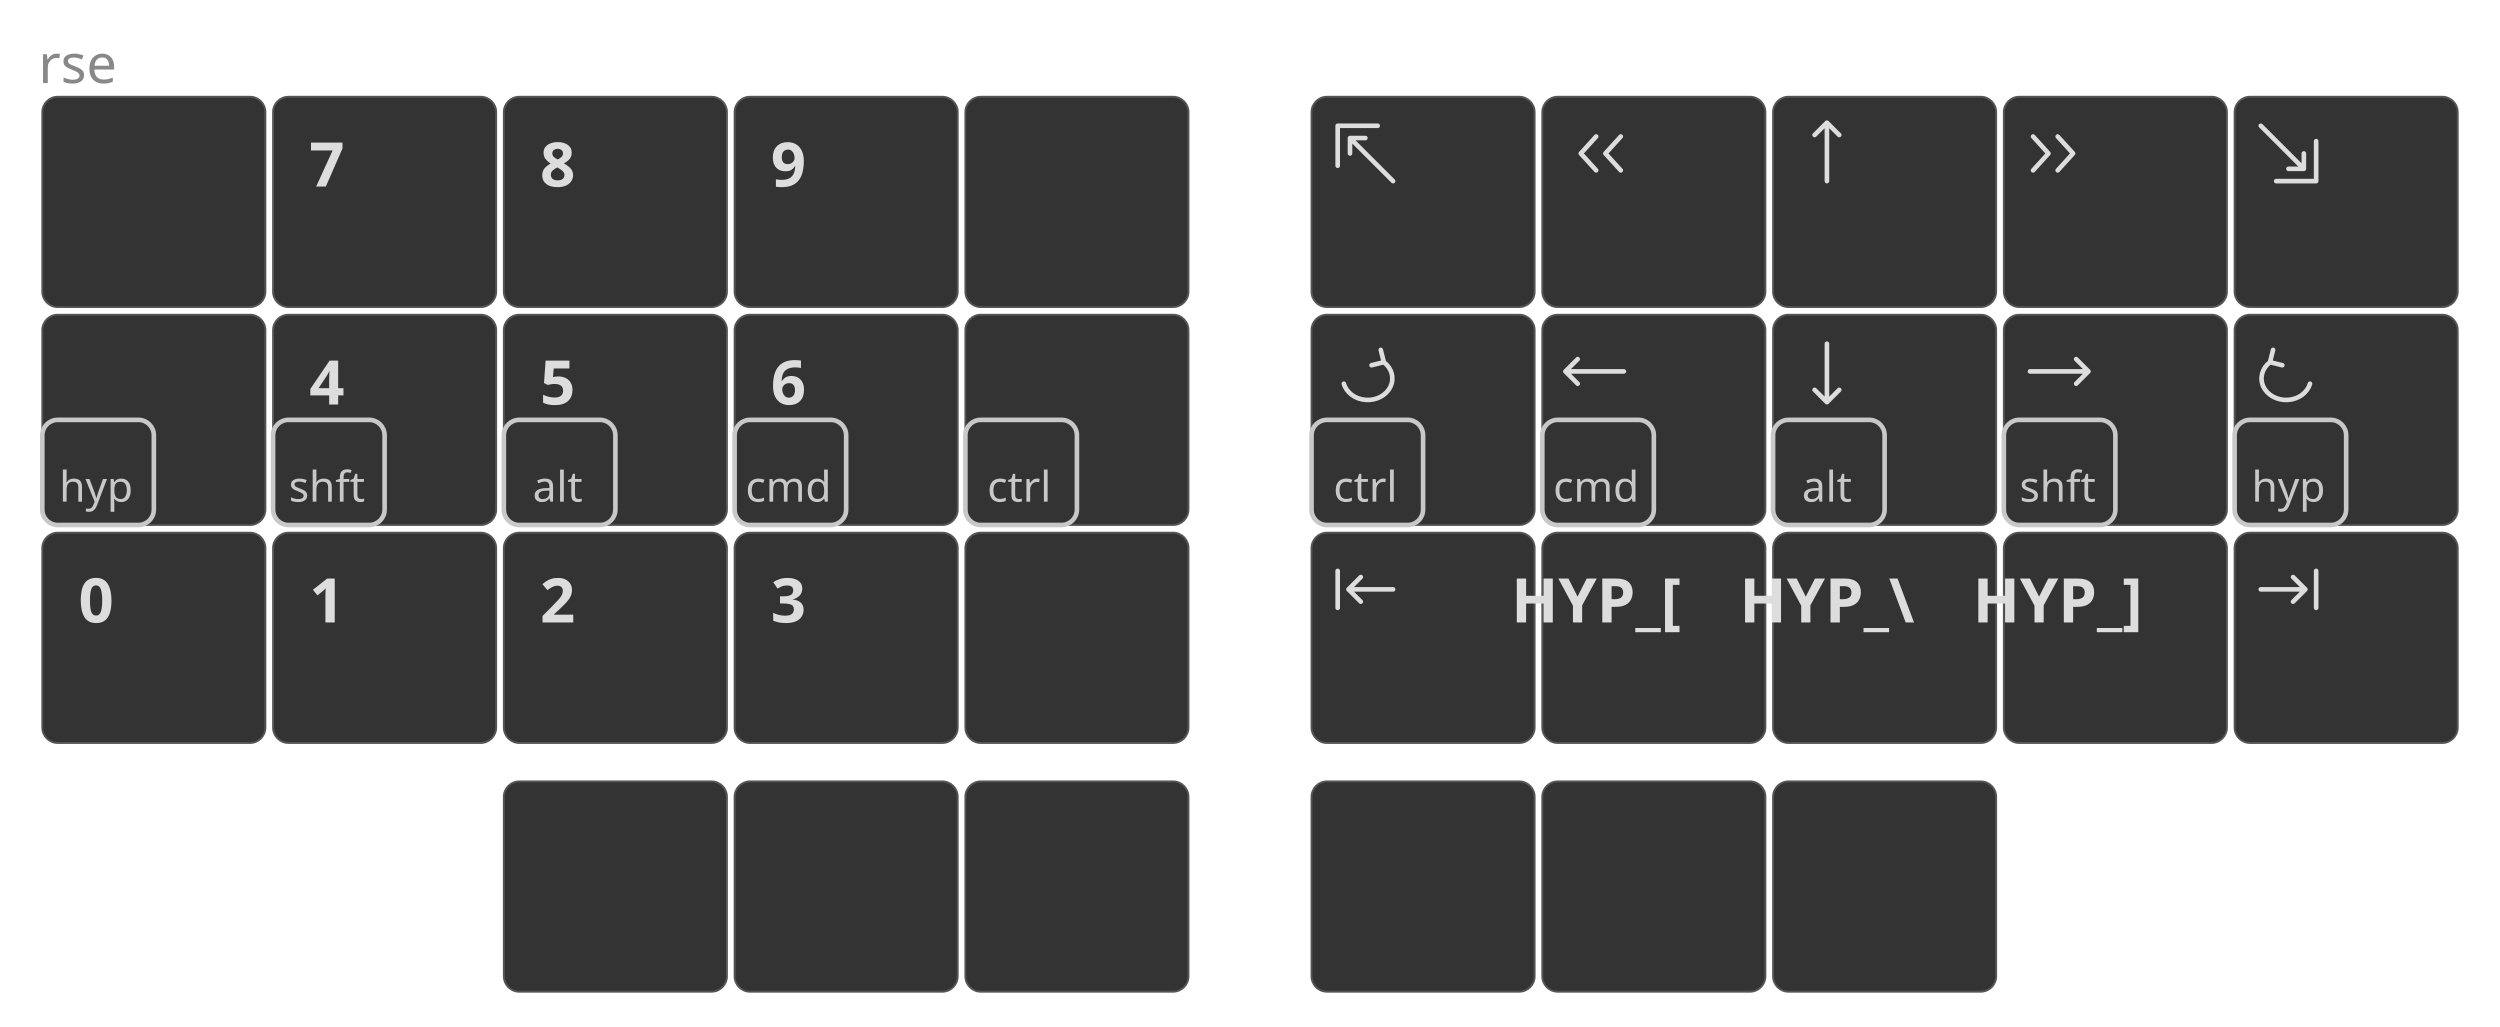
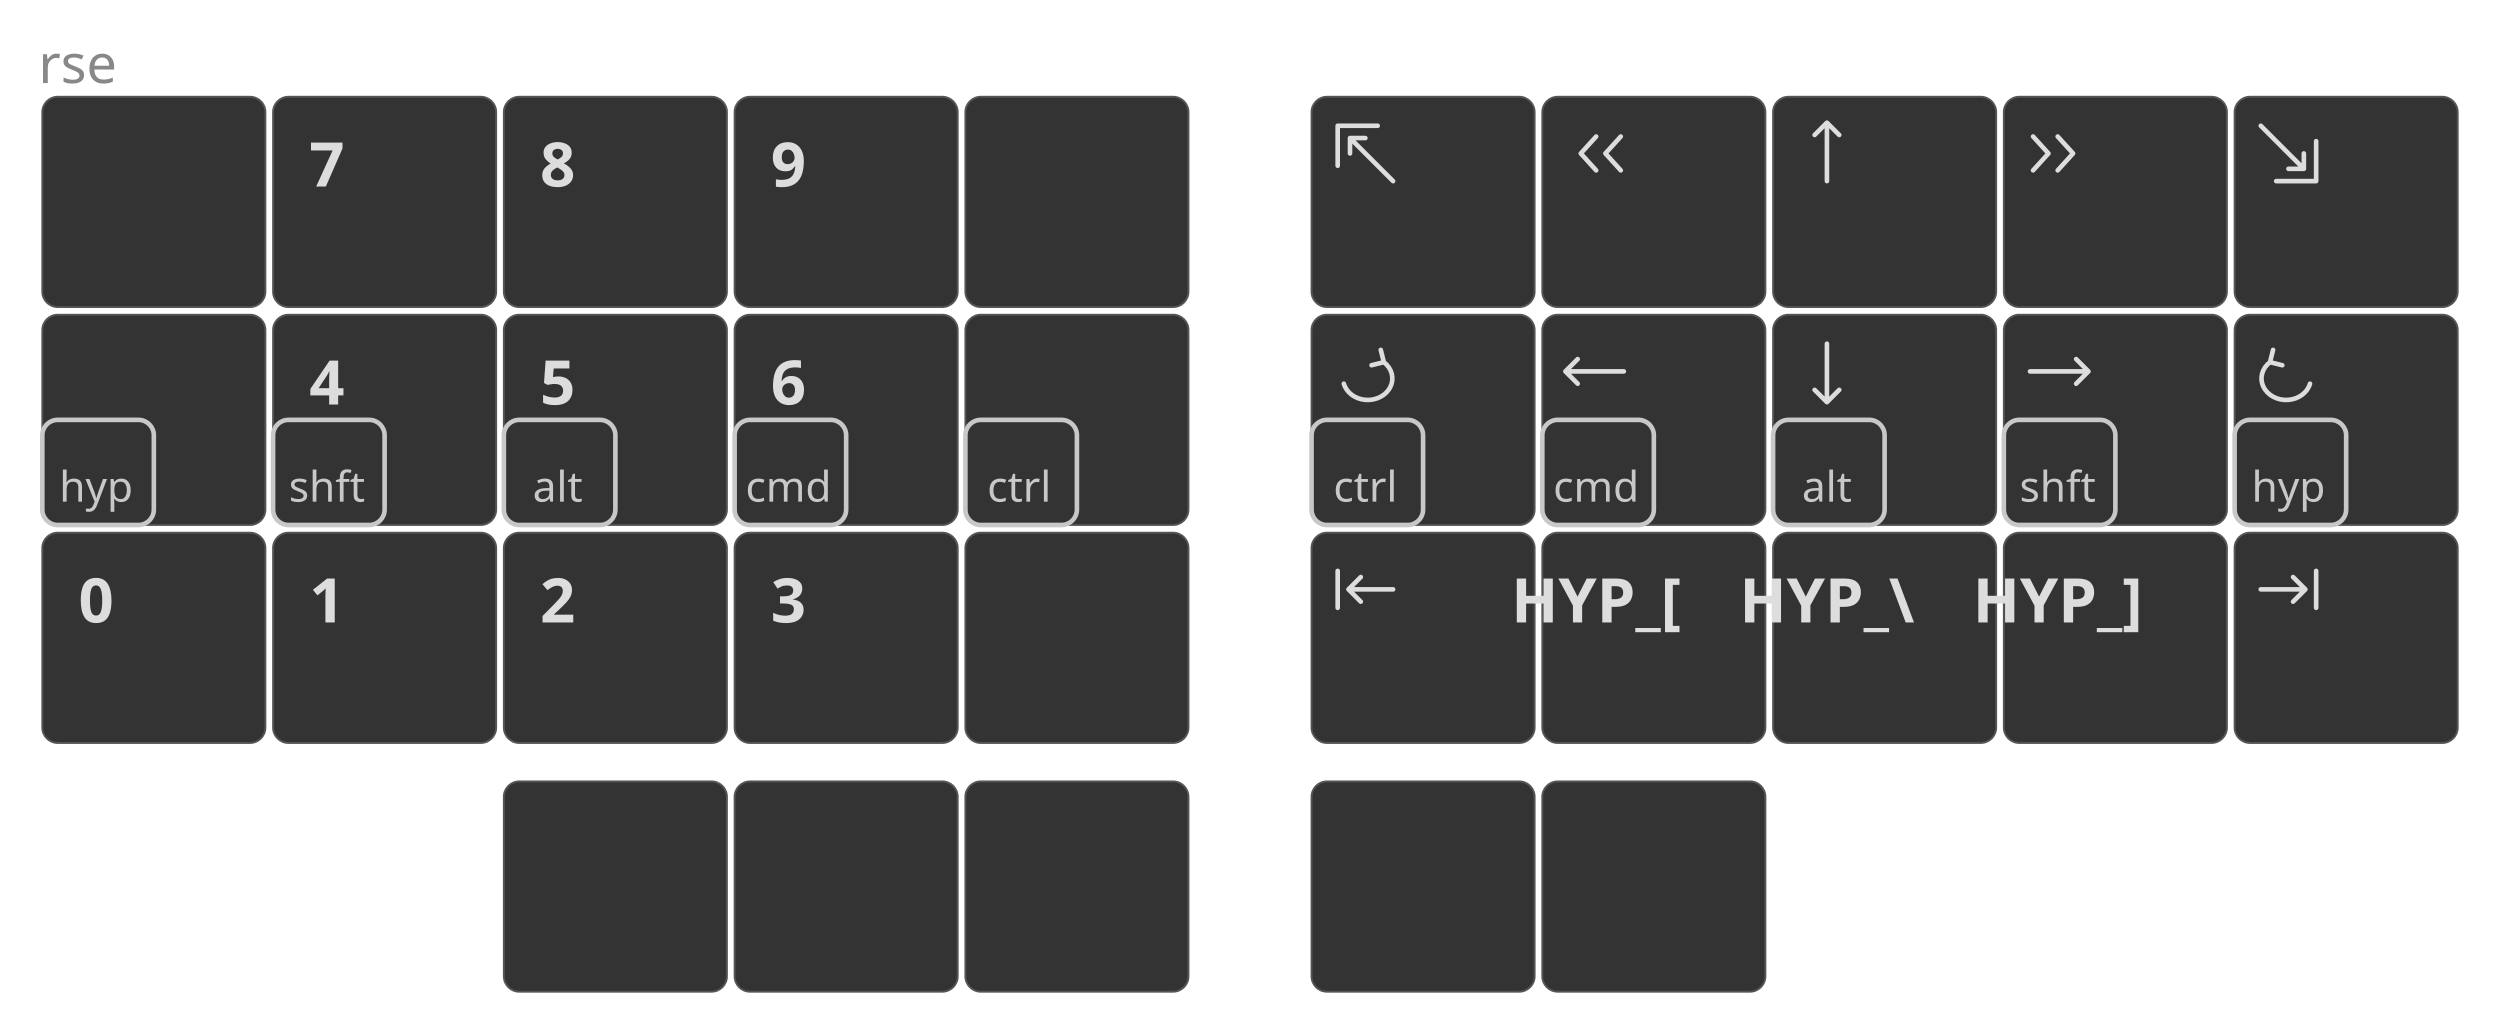
<svg xmlns="http://www.w3.org/2000/svg" class="keymap" width="650" height="267" viewBox="-10 -24 650.0 266.68">
  <style>svg.keymap { background: #1e1e2e; font-family: sans-serif; }
    rect.keycap { fill: #333333; stroke: #555555; stroke-width: 0.5px; }
    text { fill: #c8c8c8; text-anchor: middle; dominant-baseline: central; }
    text.base { font-size: 16px; font-weight: 600; fill: #dddddd; }
    text.hold { font-size: 11px; }
    text.sym { font-size: 13px; fill: #9999ff; }
    text.num { font-size: 13px; fill: #ee9944; }
    text.sticky { font-size: 12px; font-weight: 600; }
    use.glyph { fill: none; stroke: #c8c8c8; stroke-width: 2.5px;
                stroke-linecap: round; stroke-linejoin: round; }
    use.glyph.base { stroke: #dddddd; stroke-width: 3px; }
    use.glyph.sym { stroke: #9999ff; }
    use.glyph.num { stroke: #ee9944; }
    rect.hold-box { stroke-width: 1.2px; }
    rect.hold-box.tap-preferred.mod { fill: none; stroke: #c8c8c8; }
    rect.hold-box.tap-preferred.sym { fill: none; stroke: #9999ff; }
    rect.hold-box.tap-preferred.nav { fill: none; stroke: #ee9944; }
    rect.hold-box.hold-preferred.mod { fill: #666666; stroke: #666666; }
    rect.hold-box.hold-preferred.sym { fill: #6666bb; stroke: #6666bb; }
    rect.hold-box.hold-preferred.nav { fill: #aa7755; stroke: #aa7755; }
    rect.hold-box.sticky.mod { fill: #666666; stroke: #666666; }
    rect.hold-box.sticky.sym { fill: #6666bb; stroke: #6666bb; }
    rect.hold-box.sticky.nav { fill: #aa7755; stroke: #aa7755; }
    text.hold.hold-preferred.mod, text.sticky.mod { fill: #eeeeee; font-weight: 700; }
    text.hold.hold-preferred.sym, text.sticky.sym,
    text.hold.hold-preferred.nav, text.sticky.nav { fill: #1a1a1a; font-weight: 700; }
    text.hold.tap-preferred { fill: #c8c8c8; }
    text.title { font-size: 14px; fill: #888888; text-anchor: start; }</style>
  <defs>
    <path id="glyph_backspace" class="symbol" transform="scale(0.4) translate(-24,-30)" d="M22,19l10,10 M22,29l10-10 M6,24l10,13h26v-26h-26z" />
    <path id="glyph_delete-word" class="symbol" transform="scale(0.4) translate(-24,-30)" d="M22,19l10,10 M22,29l10-10 M6,24l10,13h26v-26h-26z M6,17l-6,7,6,7" />
    <path id="glyph_return" class="symbol" transform="scale(0.4) translate(-24,-30)" d="M42,13V27H6 m8-8l-8,8l8,8" />
    <path id="glyph_space" class="symbol" transform="scale(0.4) translate(-24,-30)" d="M42,24V32H6V24" />
    <path id="glyph_escape" class="symbol" transform="scale(0.4) translate(-24,-30)" d="M24,24l-18-18 m0,10v-10h10 M24,6A18,18,0,1,1,6,24" />
    <path id="glyph_up" class="symbol" transform="scale(0.4) translate(-24,-30)" d="M24,42v-36 m-8,6l8-8l8,8" />
    <path id="glyph_down" class="symbol" transform="scale(0.4) translate(-24,-30)" d="M24,6v36 m-8,-6l8,8l8-8" />
    <path id="glyph_left" class="symbol" transform="scale(0.4) translate(-24,-30)" d="M42,24h-36 m6-8l-8,8l8,8" />
    <path id="glyph_right" class="symbol" transform="scale(0.4) translate(-24,-30)" d="M6,24h36 m-6-8l8,8l-8,8" />
    <path id="glyph_tab" class="symbol" transform="scale(0.4) translate(-24,-30)" d="M6,24h27 m-6-8l8,8l-8,8 M42,12V36" />
    <path id="glyph_btab" class="symbol" transform="scale(0.4) translate(-24,-30)" d="M42,24h-27 m6-8l-8,8l8,8 M6,12V36" />
    <path id="glyph_home" class="symbol" transform="scale(0.4) translate(-24,-30)" d="M42,42l-28-28 m0,10v-10h10 m8-8h-26v26" />
    <path id="glyph_end" class="symbol" transform="scale(0.4) translate(-24,-30)" d="M6,6l28,28 m0-10v10h-10 m-8,8h26v-26" />
    <path id="glyph_word-right" class="symbol" transform="scale(0.4) translate(-24,-30)" d="M8,13l10,11-10,11 M24,13l10,11-10,11" />
    <path id="glyph_word-left" class="symbol" transform="scale(0.4) translate(-24,-30)" d="M40,13l-10,11,10,11 M24,13l-10,11,10,11" />
    <path id="glyph_hist-fwd" class="symbol" transform="scale(0.4) translate(-24,-30)" d="M10,32A16,14,0,1,0,36,18 m-2,-8l2,8l-8,2" />
    <path id="glyph_hist-back" class="symbol" transform="scale(0.4) translate(-24,-30)" d="M38,32A16,14,0,1,1,12,18 m2,-8l-2,8l8,2" />
  </defs>
  <text class="title" x="0" y="-8">rse</text>
  <g transform="translate(0.00,0.00)">
    <rect class="keycap" x="1.0" y="1.0" width="58.0" height="54.67" rx="4.0" ry="4.0" />
  </g>
  <g transform="translate(60.00,0.00)">
    <rect class="keycap" x="1.0" y="1.0" width="58.0" height="54.67" rx="4.0" ry="4.0" />
    <text class="base" x="15.0" y="18.134">7</text>
  </g>
  <g transform="translate(120.00,0.00)">
    <rect class="keycap" x="1.0" y="1.0" width="58.0" height="54.67" rx="4.0" ry="4.0" />
    <text class="base" x="15.0" y="18.134">8</text>
  </g>
  <g transform="translate(180.00,0.00)">
    <rect class="keycap" x="1.0" y="1.0" width="58.0" height="54.67" rx="4.0" ry="4.0" />
    <text class="base" x="15.0" y="18.134">9</text>
  </g>
  <g transform="translate(240.00,0.00)">
    <rect class="keycap" x="1.0" y="1.0" width="58.0" height="54.67" rx="4.0" ry="4.0" />
  </g>
  <g transform="translate(330.00,0.00)">
    <rect class="keycap" x="1.0" y="1.0" width="58.0" height="54.67" rx="4.0" ry="4.0" />
    <use class="glyph base" href="#glyph_home" x="15.0" y="18.134" />
  </g>
  <g transform="translate(390.00,0.00)">
    <rect class="keycap" x="1.0" y="1.0" width="58.0" height="54.67" rx="4.0" ry="4.0" />
    <use class="glyph base" href="#glyph_word-left" x="15.0" y="18.134" />
  </g>
  <g transform="translate(450.00,0.00)">
    <rect class="keycap" x="1.0" y="1.0" width="58.0" height="54.67" rx="4.0" ry="4.0" />
    <use class="glyph base" href="#glyph_up" x="15.0" y="18.134" />
  </g>
  <g transform="translate(510.00,0.00)">
    <rect class="keycap" x="1.0" y="1.0" width="58.0" height="54.67" rx="4.0" ry="4.0" />
    <use class="glyph base" href="#glyph_word-right" x="15.0" y="18.134" />
  </g>
  <g transform="translate(570.00,0.00)">
    <rect class="keycap" x="1.0" y="1.0" width="58.0" height="54.67" rx="4.0" ry="4.0" />
    <use class="glyph base" href="#glyph_end" x="15.0" y="18.134" />
  </g>
  <g transform="translate(0.00,56.67)">
    <rect class="keycap" x="1.0" y="1.0" width="58.0" height="54.67" rx="4.0" ry="4.0" />
    <rect class="hold-box tap-preferred mod" x="1.0" y="28.335" width="29.0" height="27.335" rx="4.0" ry="4.0" />
    <text class="hold tap-preferred mod" x="15.0" y="45.336">hyp</text>
  </g>
  <g transform="translate(60.00,56.67)">
    <rect class="keycap" x="1.0" y="1.0" width="58.0" height="54.67" rx="4.0" ry="4.0" />
    <rect class="hold-box tap-preferred mod" x="1.0" y="28.335" width="29.0" height="27.335" rx="4.0" ry="4.0" />
    <text class="base" x="15.0" y="18.134">4</text>
    <text class="hold tap-preferred mod" x="15.0" y="45.336">shft</text>
  </g>
  <g transform="translate(120.00,56.67)">
    <rect class="keycap" x="1.0" y="1.0" width="58.0" height="54.67" rx="4.0" ry="4.0" />
    <rect class="hold-box tap-preferred mod" x="1.0" y="28.335" width="29.0" height="27.335" rx="4.0" ry="4.0" />
    <text class="base" x="15.0" y="18.134">5</text>
    <text class="hold tap-preferred mod" x="15.0" y="45.336">alt</text>
  </g>
  <g transform="translate(180.00,56.67)">
    <rect class="keycap" x="1.0" y="1.0" width="58.0" height="54.67" rx="4.0" ry="4.0" />
    <rect class="hold-box tap-preferred mod" x="1.0" y="28.335" width="29.0" height="27.335" rx="4.0" ry="4.0" />
    <text class="base" x="15.0" y="18.134">6</text>
    <text class="hold tap-preferred mod" x="15.0" y="45.336">cmd</text>
  </g>
  <g transform="translate(240.00,56.67)">
    <rect class="keycap" x="1.0" y="1.0" width="58.0" height="54.67" rx="4.0" ry="4.0" />
    <rect class="hold-box tap-preferred mod" x="1.0" y="28.335" width="29.0" height="27.335" rx="4.0" ry="4.0" />
    <text class="hold tap-preferred mod" x="15.0" y="45.336">ctrl</text>
  </g>
  <g transform="translate(330.00,56.67)">
    <rect class="keycap" x="1.0" y="1.0" width="58.0" height="54.67" rx="4.0" ry="4.0" />
    <rect class="hold-box tap-preferred mod" x="1.0" y="28.335" width="29.0" height="27.335" rx="4.0" ry="4.0" />
    <use class="glyph base" href="#glyph_hist-fwd" x="15.0" y="18.134" />
    <text class="hold tap-preferred mod" x="15.0" y="45.336">ctrl</text>
  </g>
  <g transform="translate(390.00,56.67)">
    <rect class="keycap" x="1.0" y="1.0" width="58.0" height="54.67" rx="4.0" ry="4.0" />
    <rect class="hold-box tap-preferred mod" x="1.0" y="28.335" width="29.0" height="27.335" rx="4.0" ry="4.0" />
    <use class="glyph base" href="#glyph_left" x="15.0" y="18.134" />
    <text class="hold tap-preferred mod" x="15.0" y="45.336">cmd</text>
  </g>
  <g transform="translate(450.00,56.67)">
    <rect class="keycap" x="1.0" y="1.0" width="58.0" height="54.67" rx="4.0" ry="4.0" />
    <rect class="hold-box tap-preferred mod" x="1.0" y="28.335" width="29.0" height="27.335" rx="4.0" ry="4.0" />
    <use class="glyph base" href="#glyph_down" x="15.0" y="18.134" />
    <text class="hold tap-preferred mod" x="15.0" y="45.336">alt</text>
  </g>
  <g transform="translate(510.00,56.67)">
    <rect class="keycap" x="1.0" y="1.0" width="58.0" height="54.67" rx="4.0" ry="4.0" />
    <rect class="hold-box tap-preferred mod" x="1.0" y="28.335" width="29.0" height="27.335" rx="4.0" ry="4.0" />
    <use class="glyph base" href="#glyph_right" x="15.0" y="18.134" />
    <text class="hold tap-preferred mod" x="15.0" y="45.336">shft</text>
  </g>
  <g transform="translate(570.00,56.67)">
    <rect class="keycap" x="1.0" y="1.0" width="58.0" height="54.67" rx="4.0" ry="4.0" />
    <rect class="hold-box tap-preferred mod" x="1.0" y="28.335" width="29.0" height="27.335" rx="4.0" ry="4.0" />
    <use class="glyph base" href="#glyph_hist-back" x="15.0" y="18.134" />
    <text class="hold tap-preferred mod" x="15.0" y="45.336">hyp</text>
  </g>
  <g transform="translate(0.00,113.34)">
    <rect class="keycap" x="1.0" y="1.0" width="58.0" height="54.67" rx="4.0" ry="4.0" />
    <text class="base" x="15.0" y="18.134">0</text>
  </g>
  <g transform="translate(60.00,113.34)">
    <rect class="keycap" x="1.0" y="1.0" width="58.0" height="54.67" rx="4.0" ry="4.0" />
    <text class="base" x="15.0" y="18.134">1</text>
  </g>
  <g transform="translate(120.00,113.34)">
    <rect class="keycap" x="1.0" y="1.0" width="58.0" height="54.67" rx="4.0" ry="4.0" />
    <text class="base" x="15.0" y="18.134">2</text>
  </g>
  <g transform="translate(180.00,113.34)">
    <rect class="keycap" x="1.0" y="1.0" width="58.0" height="54.67" rx="4.0" ry="4.0" />
    <text class="base" x="15.0" y="18.134">3</text>
  </g>
  <g transform="translate(240.00,113.34)">
    <rect class="keycap" x="1.0" y="1.0" width="58.0" height="54.67" rx="4.0" ry="4.0" />
  </g>
  <g transform="translate(330.00,113.34)">
    <rect class="keycap" x="1.0" y="1.0" width="58.0" height="54.67" rx="4.0" ry="4.0" />
    <use class="glyph base" href="#glyph_btab" x="15.0" y="18.134" />
  </g>
  <g transform="translate(390.00,113.34)">
    <rect class="keycap" x="1.0" y="1.0" width="58.0" height="54.67" rx="4.0" ry="4.0" />
    <text class="base" x="15.0" y="18.134">HYP_[</text>
  </g>
  <g transform="translate(450.00,113.34)">
    <rect class="keycap" x="1.0" y="1.0" width="58.0" height="54.67" rx="4.0" ry="4.0" />
    <text class="base" x="15.0" y="18.134">HYP_\</text>
  </g>
  <g transform="translate(510.00,113.34)">
    <rect class="keycap" x="1.0" y="1.0" width="58.0" height="54.67" rx="4.0" ry="4.0" />
    <text class="base" x="15.0" y="18.134">HYP_]</text>
  </g>
  <g transform="translate(570.00,113.34)">
    <rect class="keycap" x="1.0" y="1.0" width="58.0" height="54.67" rx="4.0" ry="4.0" />
    <use class="glyph base" href="#glyph_tab" x="15.0" y="18.134" />
  </g>
  <g transform="translate(120.00,178.01)">
    <rect class="keycap" x="1.0" y="1.0" width="58.0" height="54.67" rx="4.0" ry="4.0" />
  </g>
  <g transform="translate(180.00,178.01)">
    <rect class="keycap" x="1.0" y="1.0" width="58.0" height="54.67" rx="4.0" ry="4.0" />
  </g>
  <g transform="translate(240.00,178.01)">
    <rect class="keycap" x="1.0" y="1.0" width="58.0" height="54.67" rx="4.0" ry="4.0" />
  </g>
  <g transform="translate(330.00,178.01)">
    <rect class="keycap" x="1.0" y="1.0" width="58.0" height="54.67" rx="4.0" ry="4.0" />
  </g>
  <g transform="translate(390.00,178.01)">
    <rect class="keycap" x="1.0" y="1.0" width="58.0" height="54.67" rx="4.0" ry="4.0" />
  </g>
-   <g transform="translate(450.00,178.01)">
-     <rect class="keycap" x="1.0" y="1.0" width="58.0" height="54.67" rx="4.0" ry="4.0" />
-   </g>
</svg>
